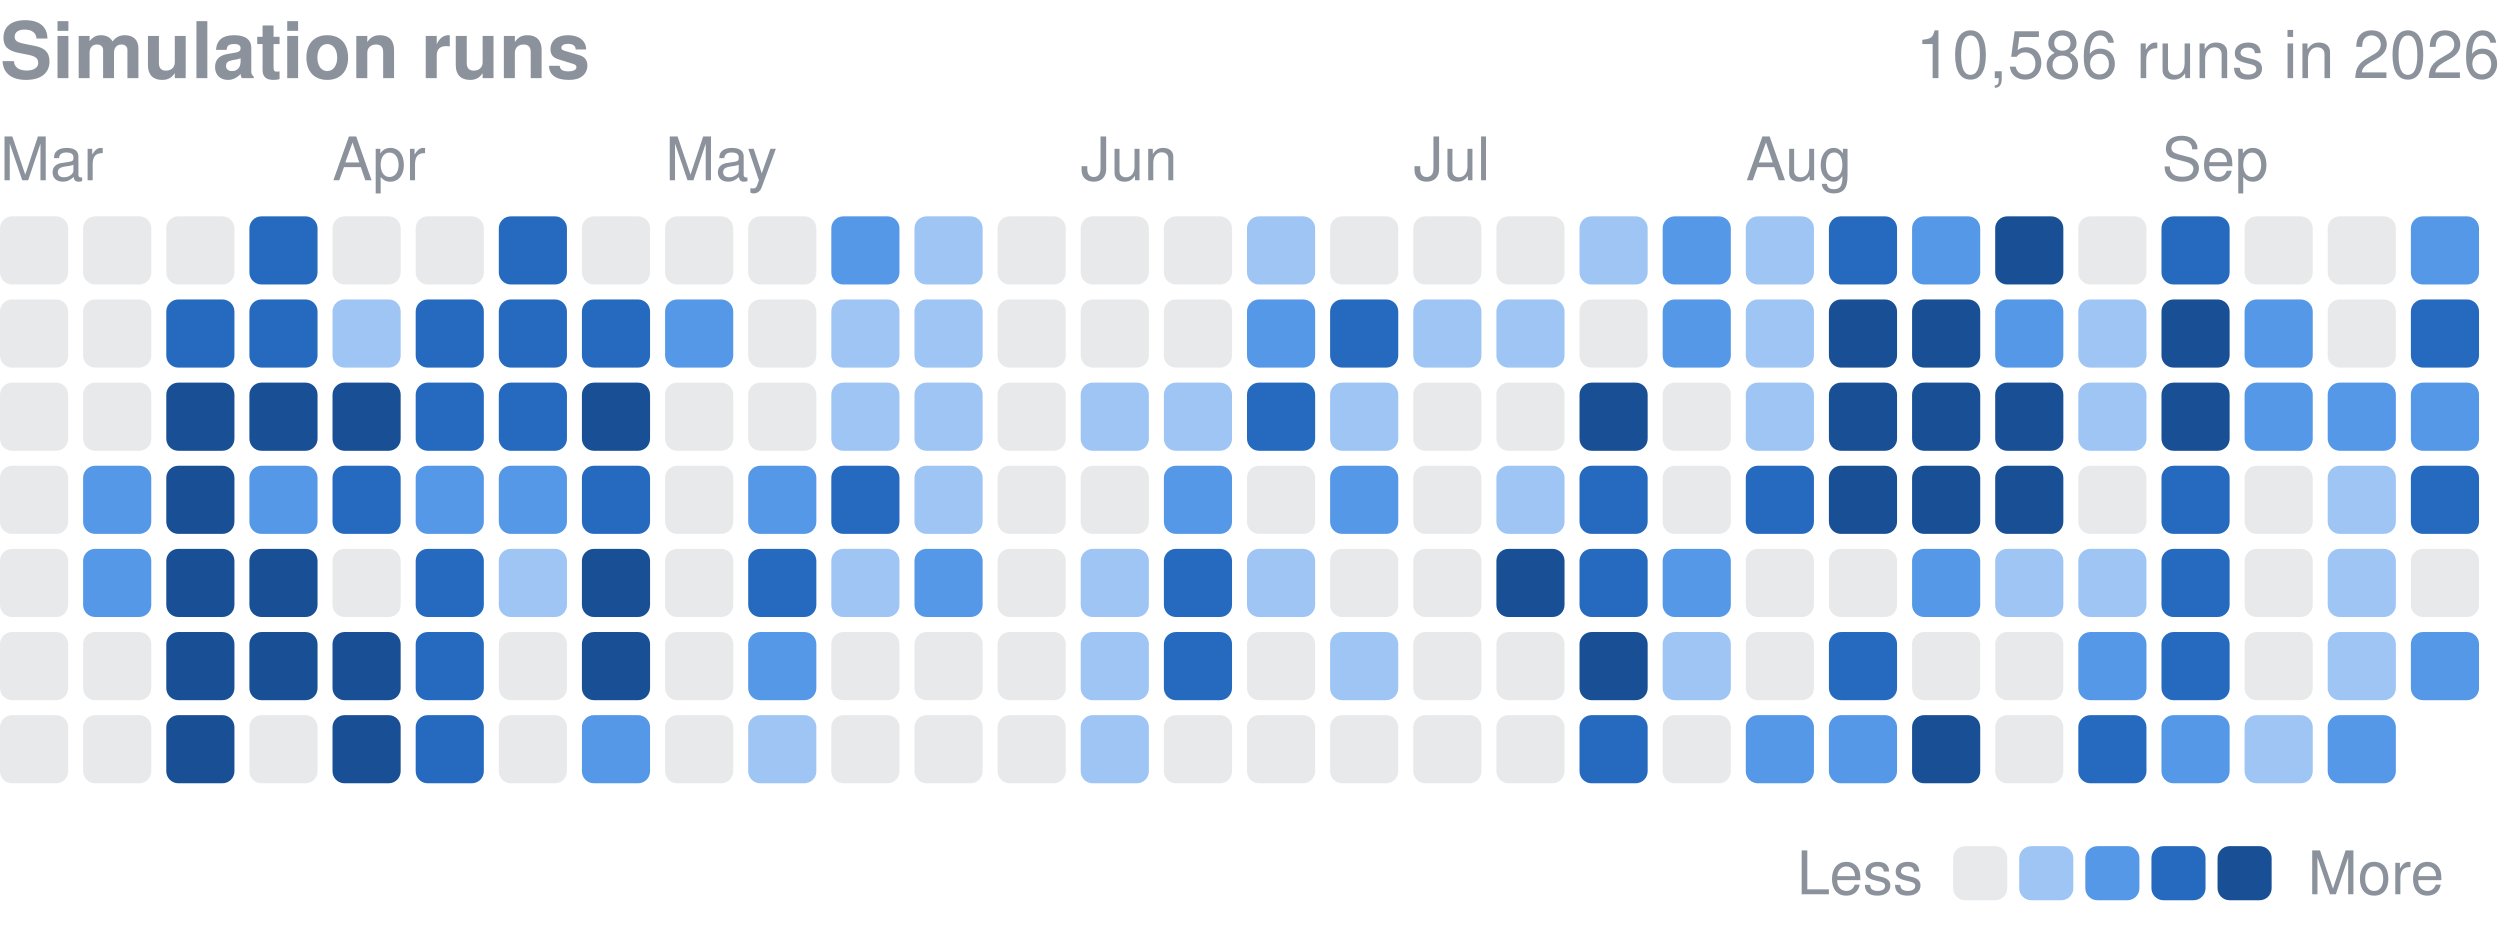
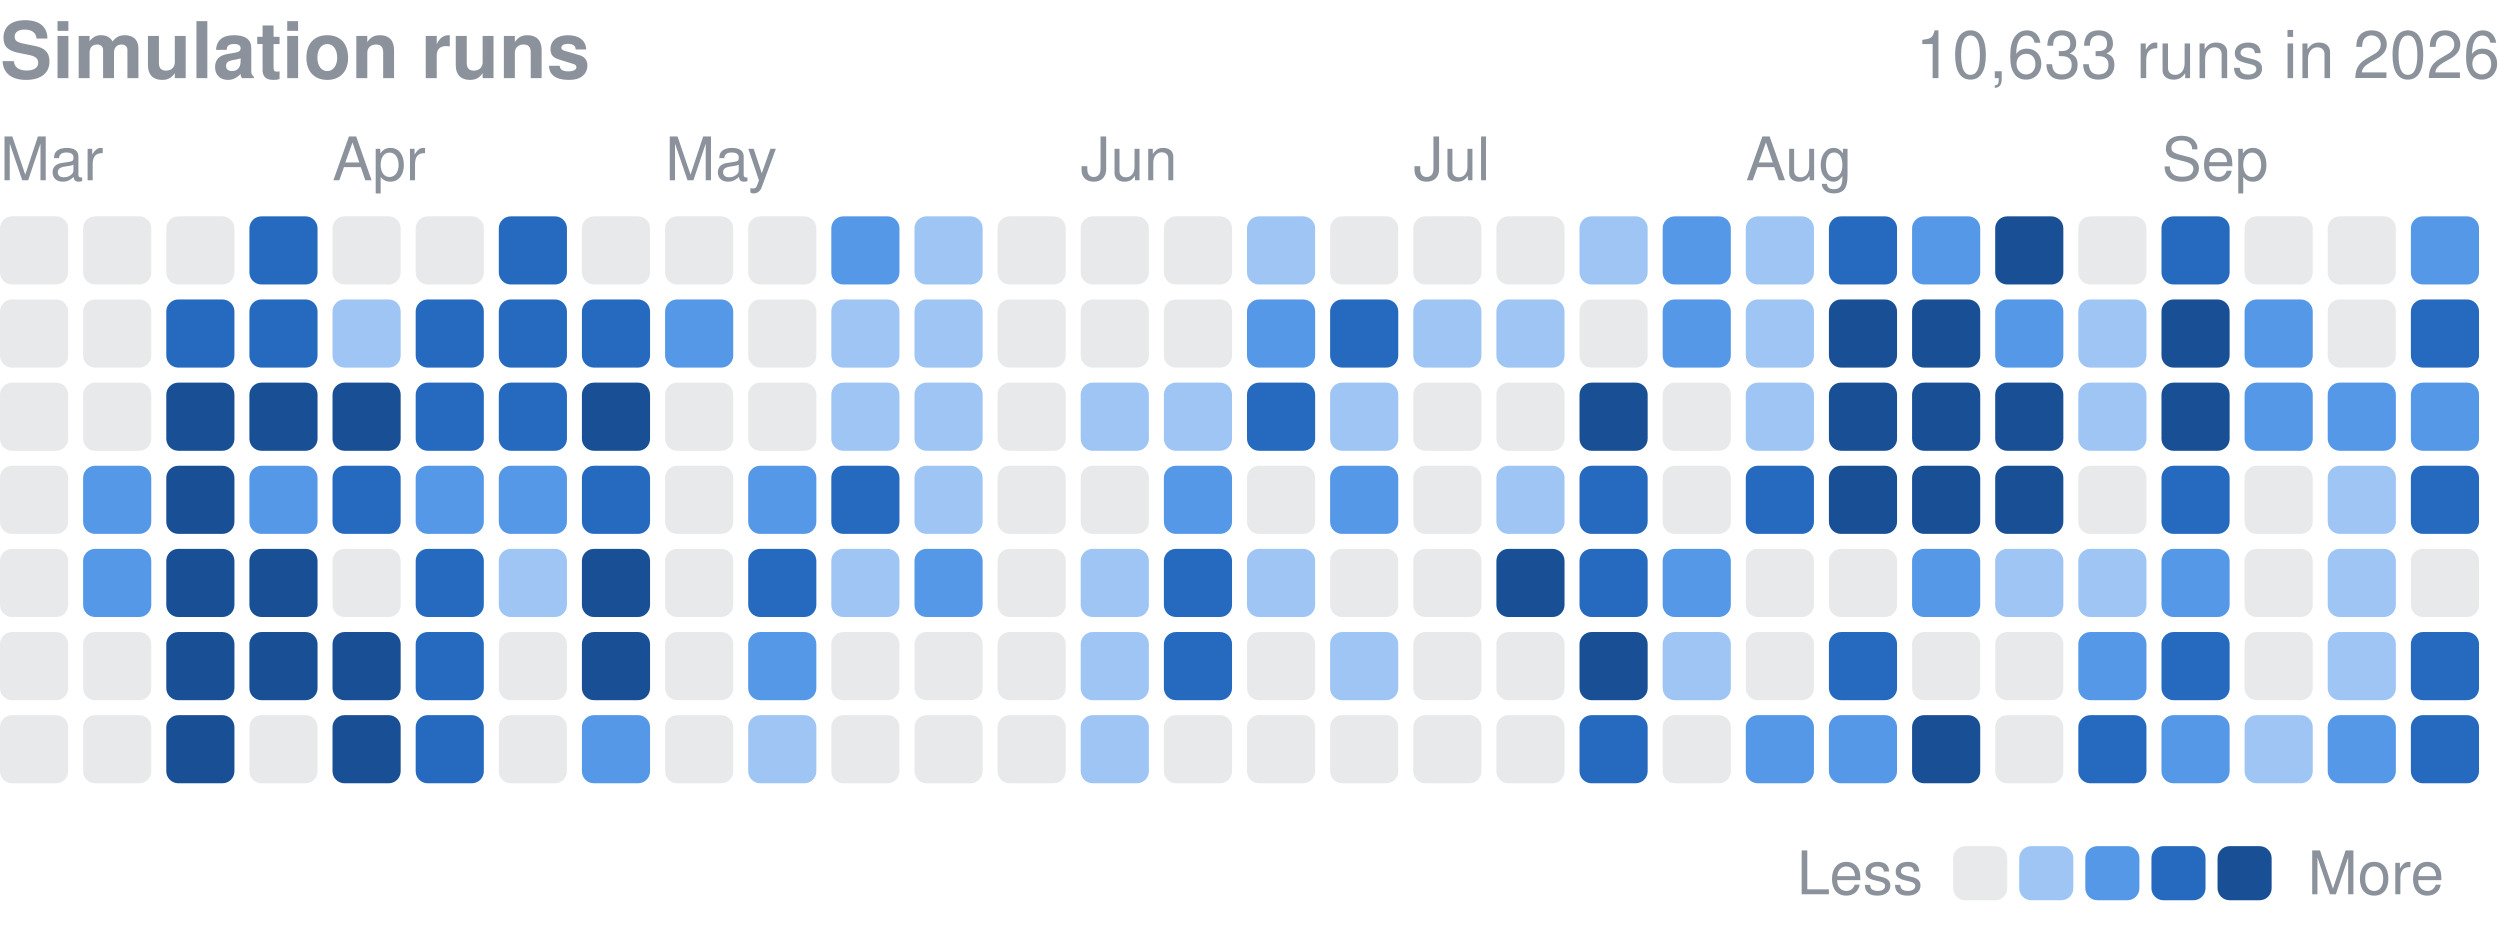
<svg xmlns="http://www.w3.org/2000/svg" width="416" height="155" viewBox="0 0 416 155" role="img" aria-label="Finished simulation runs per day in 2026">
  <style>text{font-family:-apple-system,BlinkMacSystemFont,"Segoe UI",Helvetica,Arial,sans-serif}</style>
  <text x="0" y="13" font-size="13" font-weight="600" fill="#8b929c">Simulation runs</text>
-   <text x="416" y="13" font-size="11" fill="#8b929c" text-anchor="end">10,586 runs in 2026</text>
+   <text x="416" y="13" font-size="11" fill="#8b929c" text-anchor="end">10,633 runs in 2026</text>
  <text x="0.0" y="30" font-size="10" fill="#8b929c">Mar</text>
  <text x="55.3" y="30" font-size="10" fill="#8b929c">Apr</text>
  <text x="110.7" y="30" font-size="10" fill="#8b929c">May</text>
  <text x="179.8" y="30" font-size="10" fill="#8b929c">Jun</text>
  <text x="235.2" y="30" font-size="10" fill="#8b929c">Jul</text>
  <text x="290.5" y="30" font-size="10" fill="#8b929c">Aug</text>
  <text x="359.7" y="30" font-size="10" fill="#8b929c">Sep</text>
  <rect x="0.00" y="36.00" width="11.34" height="11.34" rx="2.0" fill="#8b929c" opacity="0.2" />
  <rect x="0.00" y="49.83" width="11.34" height="11.34" rx="2.0" fill="#8b929c" opacity="0.2" />
  <rect x="0.00" y="63.67" width="11.34" height="11.34" rx="2.0" fill="#8b929c" opacity="0.2" />
  <rect x="0.00" y="77.50" width="11.34" height="11.34" rx="2.0" fill="#8b929c" opacity="0.2" />
  <rect x="0.00" y="91.33" width="11.34" height="11.34" rx="2.0" fill="#8b929c" opacity="0.2" />
  <rect x="0.00" y="105.17" width="11.34" height="11.34" rx="2.0" fill="#8b929c" opacity="0.2" />
  <rect x="0.00" y="119.00" width="11.34" height="11.34" rx="2.0" fill="#8b929c" opacity="0.2" />
  <rect x="13.83" y="36.00" width="11.34" height="11.34" rx="2.0" fill="#8b929c" opacity="0.2" />
  <rect x="13.83" y="49.83" width="11.34" height="11.34" rx="2.0" fill="#8b929c" opacity="0.2" />
  <rect x="13.83" y="63.67" width="11.34" height="11.34" rx="2.0" fill="#8b929c" opacity="0.2" />
  <rect x="13.83" y="77.50" width="11.34" height="11.34" rx="2.0" fill="#5598e7" />
  <rect x="13.83" y="91.33" width="11.34" height="11.34" rx="2.0" fill="#5598e7" />
  <rect x="13.83" y="105.17" width="11.34" height="11.34" rx="2.0" fill="#8b929c" opacity="0.2" />
  <rect x="13.83" y="119.00" width="11.34" height="11.34" rx="2.0" fill="#8b929c" opacity="0.2" />
  <rect x="27.67" y="36.00" width="11.34" height="11.34" rx="2.0" fill="#8b929c" opacity="0.2" />
  <rect x="27.67" y="49.83" width="11.34" height="11.34" rx="2.0" fill="#256abf" />
  <rect x="27.67" y="63.67" width="11.34" height="11.34" rx="2.0" fill="#184f95" />
  <rect x="27.67" y="77.50" width="11.34" height="11.34" rx="2.0" fill="#184f95" />
  <rect x="27.67" y="91.33" width="11.34" height="11.34" rx="2.0" fill="#184f95" />
  <rect x="27.67" y="105.17" width="11.34" height="11.34" rx="2.0" fill="#184f95" />
  <rect x="27.67" y="119.00" width="11.34" height="11.34" rx="2.0" fill="#184f95" />
  <rect x="41.50" y="36.00" width="11.34" height="11.34" rx="2.0" fill="#256abf" />
  <rect x="41.50" y="49.83" width="11.34" height="11.34" rx="2.0" fill="#256abf" />
  <rect x="41.50" y="63.67" width="11.34" height="11.34" rx="2.0" fill="#184f95" />
  <rect x="41.50" y="77.50" width="11.34" height="11.34" rx="2.0" fill="#5598e7" />
  <rect x="41.50" y="91.33" width="11.34" height="11.34" rx="2.0" fill="#184f95" />
  <rect x="41.50" y="105.17" width="11.34" height="11.34" rx="2.0" fill="#184f95" />
  <rect x="41.50" y="119.00" width="11.34" height="11.34" rx="2.0" fill="#8b929c" opacity="0.2" />
  <rect x="55.33" y="36.00" width="11.34" height="11.34" rx="2.0" fill="#8b929c" opacity="0.2" />
  <rect x="55.33" y="49.83" width="11.34" height="11.34" rx="2.0" fill="#9ec5f4" />
  <rect x="55.33" y="63.67" width="11.34" height="11.34" rx="2.0" fill="#184f95" />
  <rect x="55.33" y="77.50" width="11.34" height="11.34" rx="2.0" fill="#256abf" />
  <rect x="55.33" y="91.33" width="11.34" height="11.34" rx="2.0" fill="#8b929c" opacity="0.2" />
  <rect x="55.33" y="105.17" width="11.34" height="11.34" rx="2.0" fill="#184f95" />
  <rect x="55.33" y="119.00" width="11.34" height="11.34" rx="2.0" fill="#184f95" />
  <rect x="69.17" y="36.00" width="11.34" height="11.34" rx="2.0" fill="#8b929c" opacity="0.2" />
  <rect x="69.17" y="49.83" width="11.34" height="11.34" rx="2.0" fill="#256abf" />
  <rect x="69.17" y="63.67" width="11.34" height="11.34" rx="2.0" fill="#256abf" />
  <rect x="69.17" y="77.50" width="11.34" height="11.34" rx="2.0" fill="#5598e7" />
  <rect x="69.17" y="91.33" width="11.34" height="11.34" rx="2.0" fill="#256abf" />
  <rect x="69.17" y="105.17" width="11.34" height="11.34" rx="2.0" fill="#256abf" />
  <rect x="69.17" y="119.00" width="11.34" height="11.34" rx="2.0" fill="#256abf" />
  <rect x="83.00" y="36.00" width="11.34" height="11.34" rx="2.0" fill="#256abf" />
  <rect x="83.00" y="49.83" width="11.34" height="11.34" rx="2.0" fill="#256abf" />
  <rect x="83.00" y="63.67" width="11.34" height="11.34" rx="2.0" fill="#256abf" />
  <rect x="83.00" y="77.50" width="11.34" height="11.34" rx="2.0" fill="#5598e7" />
  <rect x="83.00" y="91.33" width="11.34" height="11.34" rx="2.0" fill="#9ec5f4" />
  <rect x="83.00" y="105.17" width="11.34" height="11.34" rx="2.0" fill="#8b929c" opacity="0.2" />
  <rect x="83.00" y="119.00" width="11.34" height="11.34" rx="2.0" fill="#8b929c" opacity="0.2" />
  <rect x="96.83" y="36.00" width="11.34" height="11.34" rx="2.0" fill="#8b929c" opacity="0.2" />
  <rect x="96.83" y="49.83" width="11.34" height="11.34" rx="2.0" fill="#256abf" />
  <rect x="96.83" y="63.67" width="11.34" height="11.34" rx="2.0" fill="#184f95" />
  <rect x="96.83" y="77.50" width="11.34" height="11.34" rx="2.0" fill="#256abf" />
  <rect x="96.83" y="91.33" width="11.34" height="11.34" rx="2.0" fill="#184f95" />
  <rect x="96.83" y="105.17" width="11.34" height="11.34" rx="2.0" fill="#184f95" />
  <rect x="96.83" y="119.00" width="11.34" height="11.34" rx="2.0" fill="#5598e7" />
  <rect x="110.67" y="36.00" width="11.34" height="11.34" rx="2.0" fill="#8b929c" opacity="0.2" />
  <rect x="110.67" y="49.83" width="11.34" height="11.34" rx="2.0" fill="#5598e7" />
  <rect x="110.67" y="63.67" width="11.34" height="11.34" rx="2.0" fill="#8b929c" opacity="0.2" />
  <rect x="110.67" y="77.50" width="11.34" height="11.34" rx="2.0" fill="#8b929c" opacity="0.2" />
  <rect x="110.67" y="91.33" width="11.34" height="11.34" rx="2.0" fill="#8b929c" opacity="0.2" />
  <rect x="110.67" y="105.17" width="11.34" height="11.34" rx="2.0" fill="#8b929c" opacity="0.2" />
  <rect x="110.67" y="119.00" width="11.34" height="11.34" rx="2.0" fill="#8b929c" opacity="0.2" />
  <rect x="124.50" y="36.00" width="11.34" height="11.34" rx="2.0" fill="#8b929c" opacity="0.2" />
  <rect x="124.50" y="49.83" width="11.34" height="11.34" rx="2.0" fill="#8b929c" opacity="0.2" />
  <rect x="124.50" y="63.67" width="11.34" height="11.34" rx="2.0" fill="#8b929c" opacity="0.2" />
  <rect x="124.50" y="77.50" width="11.34" height="11.34" rx="2.0" fill="#5598e7" />
  <rect x="124.50" y="91.33" width="11.34" height="11.34" rx="2.0" fill="#256abf" />
  <rect x="124.50" y="105.17" width="11.34" height="11.34" rx="2.0" fill="#5598e7" />
  <rect x="124.50" y="119.00" width="11.34" height="11.34" rx="2.0" fill="#9ec5f4" />
  <rect x="138.33" y="36.00" width="11.34" height="11.34" rx="2.0" fill="#5598e7" />
  <rect x="138.33" y="49.83" width="11.34" height="11.34" rx="2.0" fill="#9ec5f4" />
  <rect x="138.33" y="63.67" width="11.34" height="11.34" rx="2.0" fill="#9ec5f4" />
  <rect x="138.33" y="77.50" width="11.34" height="11.34" rx="2.0" fill="#256abf" />
  <rect x="138.33" y="91.33" width="11.34" height="11.34" rx="2.0" fill="#9ec5f4" />
  <rect x="138.33" y="105.17" width="11.34" height="11.34" rx="2.0" fill="#8b929c" opacity="0.2" />
  <rect x="138.33" y="119.00" width="11.34" height="11.34" rx="2.0" fill="#8b929c" opacity="0.2" />
  <rect x="152.17" y="36.00" width="11.34" height="11.34" rx="2.0" fill="#9ec5f4" />
  <rect x="152.17" y="49.83" width="11.34" height="11.34" rx="2.0" fill="#9ec5f4" />
  <rect x="152.17" y="63.67" width="11.34" height="11.34" rx="2.0" fill="#9ec5f4" />
  <rect x="152.17" y="77.50" width="11.34" height="11.34" rx="2.0" fill="#9ec5f4" />
  <rect x="152.17" y="91.33" width="11.34" height="11.34" rx="2.0" fill="#5598e7" />
  <rect x="152.17" y="105.17" width="11.34" height="11.34" rx="2.0" fill="#8b929c" opacity="0.2" />
  <rect x="152.17" y="119.00" width="11.34" height="11.34" rx="2.0" fill="#8b929c" opacity="0.2" />
  <rect x="166.00" y="36.00" width="11.34" height="11.34" rx="2.0" fill="#8b929c" opacity="0.2" />
  <rect x="166.00" y="49.83" width="11.34" height="11.34" rx="2.0" fill="#8b929c" opacity="0.2" />
  <rect x="166.00" y="63.67" width="11.34" height="11.34" rx="2.0" fill="#8b929c" opacity="0.2" />
  <rect x="166.00" y="77.50" width="11.34" height="11.34" rx="2.0" fill="#8b929c" opacity="0.2" />
  <rect x="166.00" y="91.33" width="11.34" height="11.34" rx="2.0" fill="#8b929c" opacity="0.2" />
  <rect x="166.00" y="105.17" width="11.34" height="11.34" rx="2.0" fill="#8b929c" opacity="0.2" />
  <rect x="166.00" y="119.00" width="11.34" height="11.34" rx="2.0" fill="#8b929c" opacity="0.2" />
  <rect x="179.83" y="36.00" width="11.34" height="11.34" rx="2.0" fill="#8b929c" opacity="0.2" />
  <rect x="179.83" y="49.83" width="11.34" height="11.34" rx="2.0" fill="#8b929c" opacity="0.2" />
  <rect x="179.83" y="63.67" width="11.34" height="11.34" rx="2.0" fill="#9ec5f4" />
  <rect x="179.83" y="77.50" width="11.34" height="11.34" rx="2.0" fill="#8b929c" opacity="0.2" />
  <rect x="179.83" y="91.33" width="11.34" height="11.34" rx="2.0" fill="#9ec5f4" />
  <rect x="179.83" y="105.17" width="11.34" height="11.34" rx="2.0" fill="#9ec5f4" />
  <rect x="179.83" y="119.00" width="11.34" height="11.34" rx="2.0" fill="#9ec5f4" />
  <rect x="193.67" y="36.00" width="11.34" height="11.34" rx="2.0" fill="#8b929c" opacity="0.2" />
  <rect x="193.67" y="49.83" width="11.34" height="11.34" rx="2.0" fill="#8b929c" opacity="0.2" />
  <rect x="193.67" y="63.67" width="11.34" height="11.34" rx="2.0" fill="#9ec5f4" />
  <rect x="193.67" y="77.50" width="11.34" height="11.34" rx="2.0" fill="#5598e7" />
  <rect x="193.67" y="91.33" width="11.34" height="11.34" rx="2.0" fill="#256abf" />
  <rect x="193.67" y="105.17" width="11.34" height="11.34" rx="2.0" fill="#256abf" />
  <rect x="193.67" y="119.00" width="11.34" height="11.34" rx="2.0" fill="#8b929c" opacity="0.2" />
  <rect x="207.50" y="36.00" width="11.34" height="11.34" rx="2.0" fill="#9ec5f4" />
  <rect x="207.50" y="49.83" width="11.34" height="11.34" rx="2.0" fill="#5598e7" />
  <rect x="207.50" y="63.67" width="11.34" height="11.34" rx="2.0" fill="#256abf" />
  <rect x="207.50" y="77.50" width="11.34" height="11.34" rx="2.0" fill="#8b929c" opacity="0.2" />
  <rect x="207.50" y="91.33" width="11.34" height="11.34" rx="2.0" fill="#9ec5f4" />
  <rect x="207.50" y="105.17" width="11.34" height="11.34" rx="2.0" fill="#8b929c" opacity="0.2" />
  <rect x="207.50" y="119.00" width="11.34" height="11.34" rx="2.0" fill="#8b929c" opacity="0.2" />
  <rect x="221.33" y="36.00" width="11.34" height="11.34" rx="2.0" fill="#8b929c" opacity="0.2" />
  <rect x="221.33" y="49.83" width="11.34" height="11.34" rx="2.0" fill="#256abf" />
  <rect x="221.33" y="63.67" width="11.34" height="11.34" rx="2.0" fill="#9ec5f4" />
  <rect x="221.33" y="77.50" width="11.34" height="11.34" rx="2.0" fill="#5598e7" />
  <rect x="221.33" y="91.33" width="11.34" height="11.34" rx="2.0" fill="#8b929c" opacity="0.2" />
  <rect x="221.33" y="105.17" width="11.34" height="11.34" rx="2.0" fill="#9ec5f4" />
  <rect x="221.33" y="119.00" width="11.34" height="11.34" rx="2.0" fill="#8b929c" opacity="0.2" />
  <rect x="235.17" y="36.00" width="11.34" height="11.34" rx="2.0" fill="#8b929c" opacity="0.2" />
  <rect x="235.17" y="49.83" width="11.34" height="11.34" rx="2.0" fill="#9ec5f4" />
  <rect x="235.17" y="63.67" width="11.34" height="11.34" rx="2.0" fill="#8b929c" opacity="0.2" />
  <rect x="235.17" y="77.50" width="11.34" height="11.34" rx="2.0" fill="#8b929c" opacity="0.2" />
  <rect x="235.17" y="91.33" width="11.34" height="11.34" rx="2.0" fill="#8b929c" opacity="0.2" />
  <rect x="235.17" y="105.17" width="11.34" height="11.34" rx="2.0" fill="#8b929c" opacity="0.2" />
  <rect x="235.17" y="119.00" width="11.34" height="11.34" rx="2.0" fill="#8b929c" opacity="0.2" />
  <rect x="249.00" y="36.00" width="11.34" height="11.34" rx="2.0" fill="#8b929c" opacity="0.2" />
  <rect x="249.00" y="49.83" width="11.34" height="11.34" rx="2.0" fill="#9ec5f4" />
  <rect x="249.00" y="63.67" width="11.34" height="11.34" rx="2.0" fill="#8b929c" opacity="0.2" />
  <rect x="249.00" y="77.50" width="11.34" height="11.34" rx="2.0" fill="#9ec5f4" />
  <rect x="249.00" y="91.33" width="11.34" height="11.34" rx="2.0" fill="#184f95" />
  <rect x="249.00" y="105.17" width="11.34" height="11.34" rx="2.0" fill="#8b929c" opacity="0.2" />
  <rect x="249.00" y="119.00" width="11.34" height="11.34" rx="2.0" fill="#8b929c" opacity="0.2" />
  <rect x="262.83" y="36.00" width="11.34" height="11.34" rx="2.0" fill="#9ec5f4" />
  <rect x="262.83" y="49.83" width="11.34" height="11.34" rx="2.0" fill="#8b929c" opacity="0.2" />
  <rect x="262.83" y="63.67" width="11.34" height="11.34" rx="2.0" fill="#184f95" />
  <rect x="262.83" y="77.50" width="11.34" height="11.34" rx="2.0" fill="#256abf" />
  <rect x="262.83" y="91.33" width="11.34" height="11.34" rx="2.0" fill="#256abf" />
  <rect x="262.83" y="105.17" width="11.34" height="11.34" rx="2.0" fill="#184f95" />
  <rect x="262.83" y="119.00" width="11.34" height="11.34" rx="2.0" fill="#256abf" />
  <rect x="276.67" y="36.00" width="11.34" height="11.34" rx="2.0" fill="#5598e7" />
  <rect x="276.67" y="49.83" width="11.34" height="11.34" rx="2.0" fill="#5598e7" />
  <rect x="276.67" y="63.67" width="11.34" height="11.34" rx="2.0" fill="#8b929c" opacity="0.2" />
  <rect x="276.67" y="77.50" width="11.34" height="11.34" rx="2.0" fill="#8b929c" opacity="0.2" />
  <rect x="276.67" y="91.33" width="11.34" height="11.34" rx="2.0" fill="#5598e7" />
  <rect x="276.67" y="105.17" width="11.34" height="11.34" rx="2.0" fill="#9ec5f4" />
  <rect x="276.67" y="119.00" width="11.34" height="11.34" rx="2.0" fill="#8b929c" opacity="0.2" />
  <rect x="290.50" y="36.00" width="11.34" height="11.34" rx="2.0" fill="#9ec5f4" />
  <rect x="290.50" y="49.83" width="11.34" height="11.34" rx="2.0" fill="#9ec5f4" />
  <rect x="290.50" y="63.67" width="11.34" height="11.34" rx="2.0" fill="#9ec5f4" />
  <rect x="290.50" y="77.50" width="11.34" height="11.34" rx="2.0" fill="#256abf" />
  <rect x="290.50" y="91.33" width="11.34" height="11.34" rx="2.0" fill="#8b929c" opacity="0.2" />
  <rect x="290.50" y="105.17" width="11.34" height="11.34" rx="2.0" fill="#8b929c" opacity="0.2" />
  <rect x="290.50" y="119.00" width="11.34" height="11.34" rx="2.0" fill="#5598e7" />
  <rect x="304.33" y="36.00" width="11.34" height="11.34" rx="2.0" fill="#256abf" />
  <rect x="304.33" y="49.83" width="11.34" height="11.34" rx="2.0" fill="#184f95" />
  <rect x="304.33" y="63.67" width="11.34" height="11.34" rx="2.0" fill="#184f95" />
  <rect x="304.33" y="77.50" width="11.34" height="11.34" rx="2.0" fill="#184f95" />
  <rect x="304.33" y="91.33" width="11.34" height="11.34" rx="2.0" fill="#8b929c" opacity="0.2" />
  <rect x="304.33" y="105.17" width="11.34" height="11.34" rx="2.0" fill="#256abf" />
  <rect x="304.33" y="119.00" width="11.34" height="11.34" rx="2.0" fill="#5598e7" />
  <rect x="318.17" y="36.00" width="11.34" height="11.34" rx="2.0" fill="#5598e7" />
  <rect x="318.17" y="49.83" width="11.34" height="11.34" rx="2.0" fill="#184f95" />
  <rect x="318.17" y="63.67" width="11.34" height="11.34" rx="2.0" fill="#184f95" />
  <rect x="318.17" y="77.50" width="11.34" height="11.34" rx="2.0" fill="#184f95" />
  <rect x="318.17" y="91.33" width="11.34" height="11.34" rx="2.0" fill="#5598e7" />
  <rect x="318.17" y="105.17" width="11.34" height="11.34" rx="2.0" fill="#8b929c" opacity="0.2" />
  <rect x="318.17" y="119.00" width="11.34" height="11.34" rx="2.0" fill="#184f95" />
  <rect x="332.00" y="36.00" width="11.34" height="11.34" rx="2.0" fill="#184f95" />
  <rect x="332.00" y="49.83" width="11.34" height="11.34" rx="2.0" fill="#5598e7" />
  <rect x="332.00" y="63.67" width="11.34" height="11.34" rx="2.0" fill="#184f95" />
  <rect x="332.00" y="77.50" width="11.34" height="11.34" rx="2.0" fill="#184f95" />
  <rect x="332.00" y="91.33" width="11.34" height="11.34" rx="2.0" fill="#9ec5f4" />
  <rect x="332.00" y="105.17" width="11.34" height="11.34" rx="2.0" fill="#8b929c" opacity="0.2" />
  <rect x="332.00" y="119.00" width="11.34" height="11.34" rx="2.0" fill="#8b929c" opacity="0.2" />
  <rect x="345.83" y="36.00" width="11.34" height="11.34" rx="2.0" fill="#8b929c" opacity="0.2" />
  <rect x="345.83" y="49.83" width="11.34" height="11.34" rx="2.0" fill="#9ec5f4" />
  <rect x="345.83" y="63.67" width="11.34" height="11.34" rx="2.0" fill="#9ec5f4" />
  <rect x="345.83" y="77.50" width="11.34" height="11.34" rx="2.0" fill="#8b929c" opacity="0.2" />
  <rect x="345.83" y="91.33" width="11.34" height="11.34" rx="2.0" fill="#9ec5f4" />
  <rect x="345.83" y="105.17" width="11.34" height="11.34" rx="2.0" fill="#5598e7" />
  <rect x="345.83" y="119.00" width="11.34" height="11.34" rx="2.0" fill="#256abf" />
  <rect x="359.67" y="36.00" width="11.34" height="11.34" rx="2.0" fill="#256abf" />
  <rect x="359.67" y="49.83" width="11.34" height="11.34" rx="2.0" fill="#184f95" />
  <rect x="359.67" y="63.67" width="11.34" height="11.34" rx="2.0" fill="#184f95" />
  <rect x="359.67" y="77.50" width="11.34" height="11.34" rx="2.0" fill="#256abf" />
-   <rect x="359.67" y="91.33" width="11.34" height="11.34" rx="2.0" fill="#256abf" />
+   <rect x="359.67" y="91.33" width="11.34" height="11.34" rx="2.0" fill="#5598e7" />
  <rect x="359.67" y="105.17" width="11.34" height="11.34" rx="2.0" fill="#256abf" />
  <rect x="359.67" y="119.00" width="11.34" height="11.34" rx="2.0" fill="#5598e7" />
  <rect x="373.50" y="36.00" width="11.34" height="11.34" rx="2.0" fill="#8b929c" opacity="0.2" />
  <rect x="373.50" y="49.83" width="11.34" height="11.34" rx="2.0" fill="#5598e7" />
  <rect x="373.50" y="63.67" width="11.34" height="11.34" rx="2.0" fill="#5598e7" />
  <rect x="373.50" y="77.50" width="11.34" height="11.34" rx="2.0" fill="#8b929c" opacity="0.2" />
  <rect x="373.50" y="91.33" width="11.34" height="11.34" rx="2.0" fill="#8b929c" opacity="0.2" />
  <rect x="373.50" y="105.17" width="11.34" height="11.34" rx="2.0" fill="#8b929c" opacity="0.2" />
  <rect x="373.50" y="119.00" width="11.34" height="11.34" rx="2.0" fill="#9ec5f4" />
  <rect x="387.33" y="36.00" width="11.34" height="11.34" rx="2.0" fill="#8b929c" opacity="0.2" />
  <rect x="387.33" y="49.83" width="11.34" height="11.34" rx="2.0" fill="#8b929c" opacity="0.2" />
  <rect x="387.33" y="63.67" width="11.34" height="11.34" rx="2.0" fill="#5598e7" />
  <rect x="387.33" y="77.50" width="11.34" height="11.34" rx="2.0" fill="#9ec5f4" />
  <rect x="387.33" y="91.33" width="11.34" height="11.34" rx="2.0" fill="#9ec5f4" />
  <rect x="387.33" y="105.17" width="11.34" height="11.34" rx="2.0" fill="#9ec5f4" />
  <rect x="387.33" y="119.00" width="11.34" height="11.34" rx="2.0" fill="#5598e7" />
  <rect x="401.17" y="36.00" width="11.34" height="11.34" rx="2.0" fill="#5598e7" />
  <rect x="401.17" y="49.83" width="11.34" height="11.34" rx="2.0" fill="#256abf" />
  <rect x="401.17" y="63.67" width="11.34" height="11.34" rx="2.0" fill="#5598e7" />
  <rect x="401.17" y="77.50" width="11.34" height="11.34" rx="2.0" fill="#256abf" />
  <rect x="401.17" y="91.33" width="11.34" height="11.34" rx="2.0" fill="#8b929c" opacity="0.2" />
-   <rect x="401.17" y="105.17" width="11.34" height="11.34" rx="2.0" fill="#5598e7" />
+   <rect x="401.17" y="105.17" width="11.34" height="11.34" rx="2.0" fill="#256abf" />
+   <rect x="401.17" y="119.00" width="11.34" height="11.34" rx="2.0" fill="#256abf" />
  <text x="299" y="148.8" font-size="10" fill="#8b929c">Less</text>
  <rect x="325" y="140.8" width="9" height="9" rx="2.0" fill="#8b929c" opacity="0.2" />
  <rect x="336.0" y="140.8" width="9" height="9" rx="2.0" fill="#9ec5f4" />
  <rect x="347.0" y="140.8" width="9" height="9" rx="2.0" fill="#5598e7" />
  <rect x="358.0" y="140.8" width="9" height="9" rx="2.0" fill="#256abf" />
  <rect x="369.0" y="140.8" width="9" height="9" rx="2.0" fill="#184f95" />
  <text x="384.0" y="148.8" font-size="10" fill="#8b929c">More</text>
</svg>
